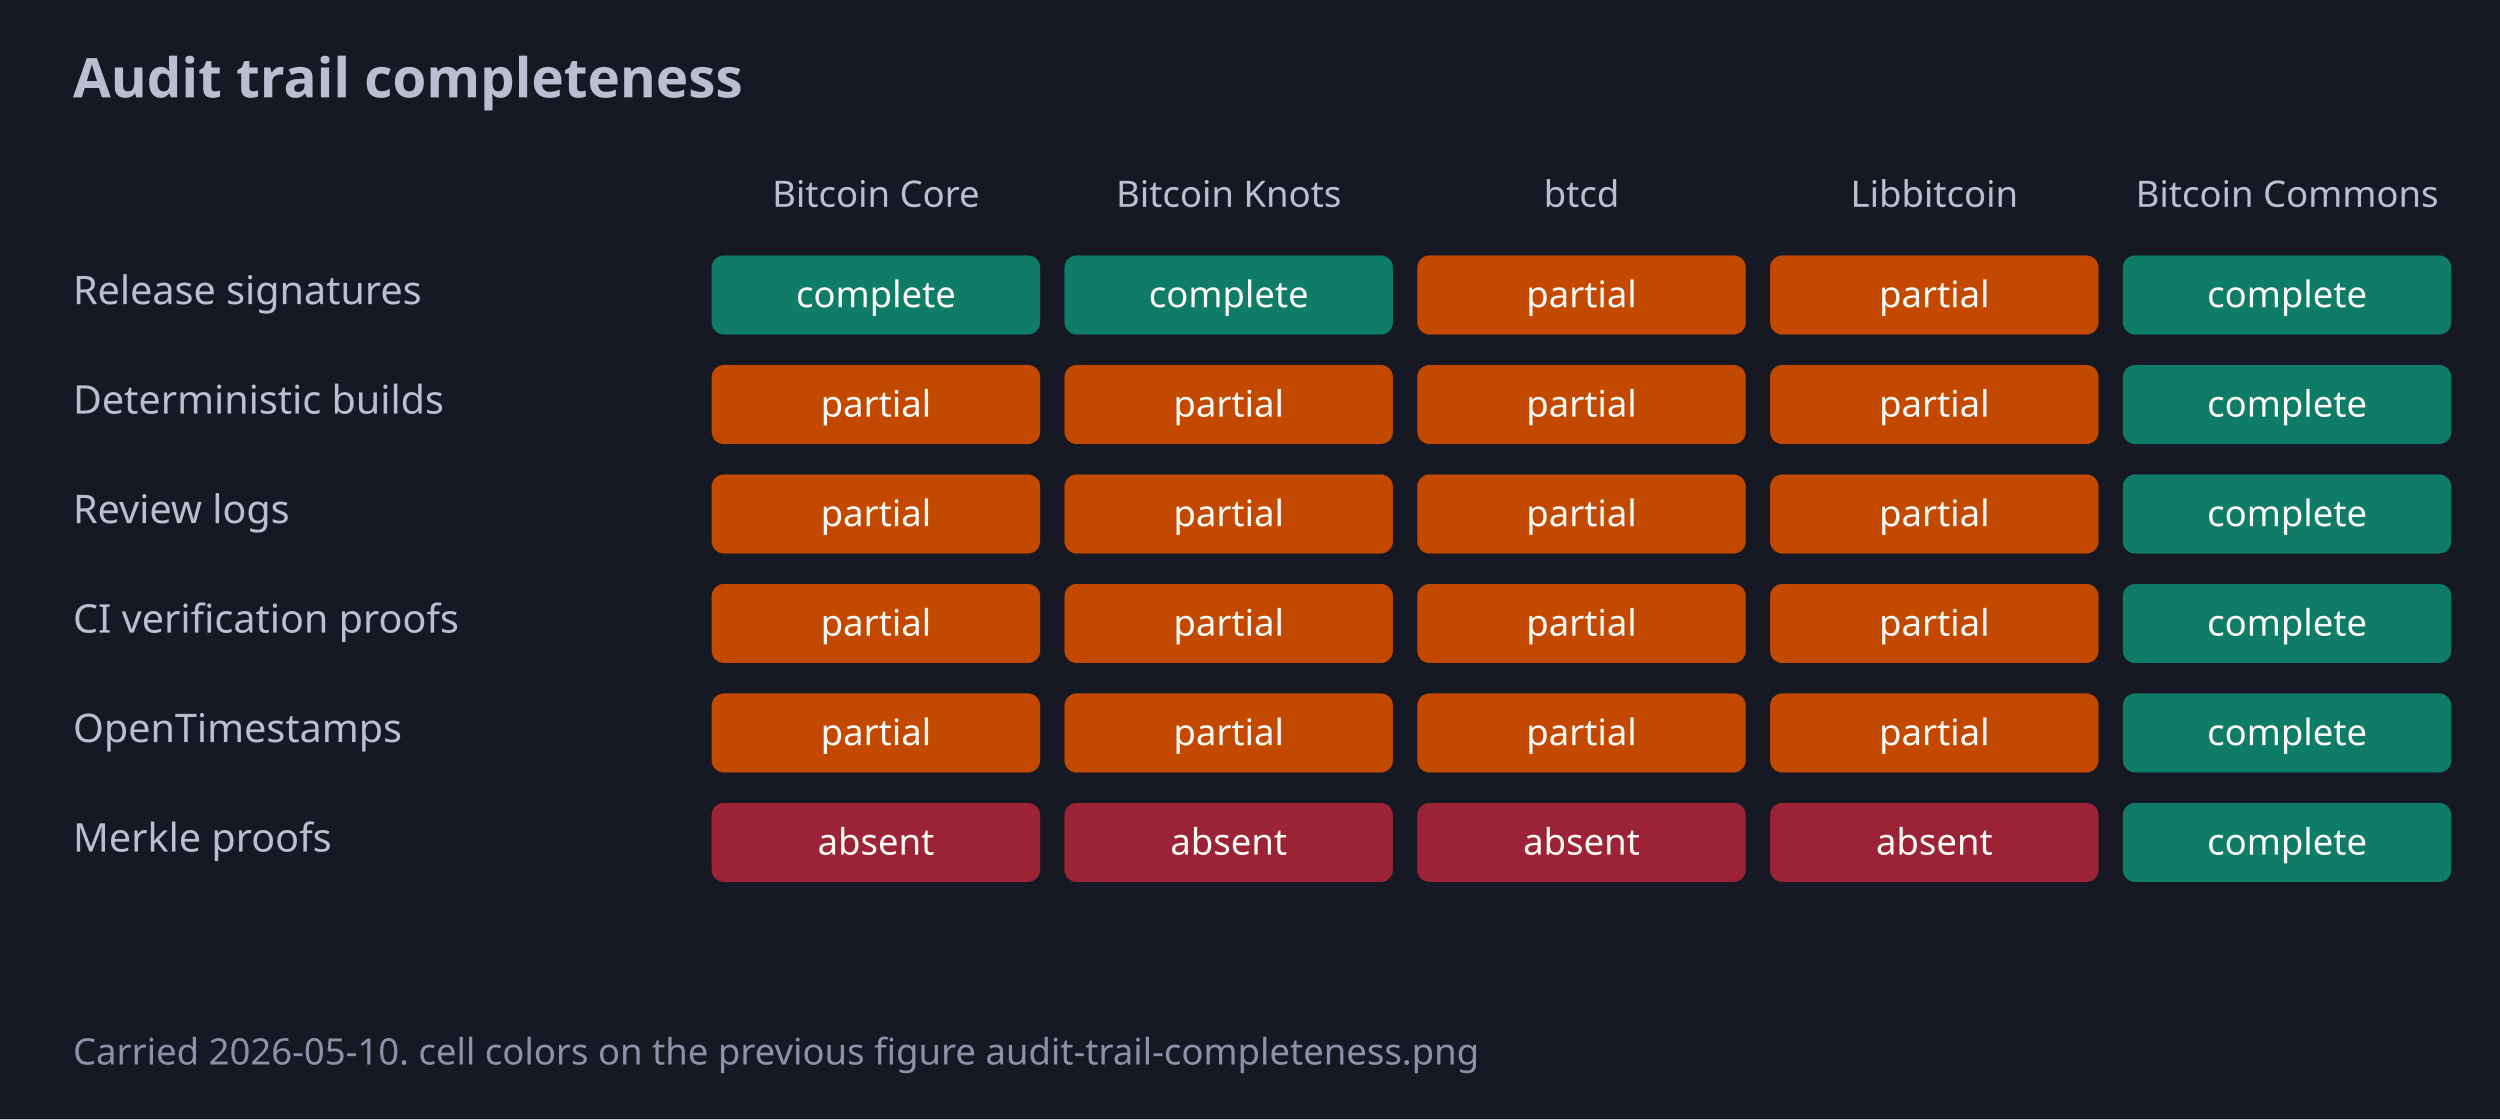
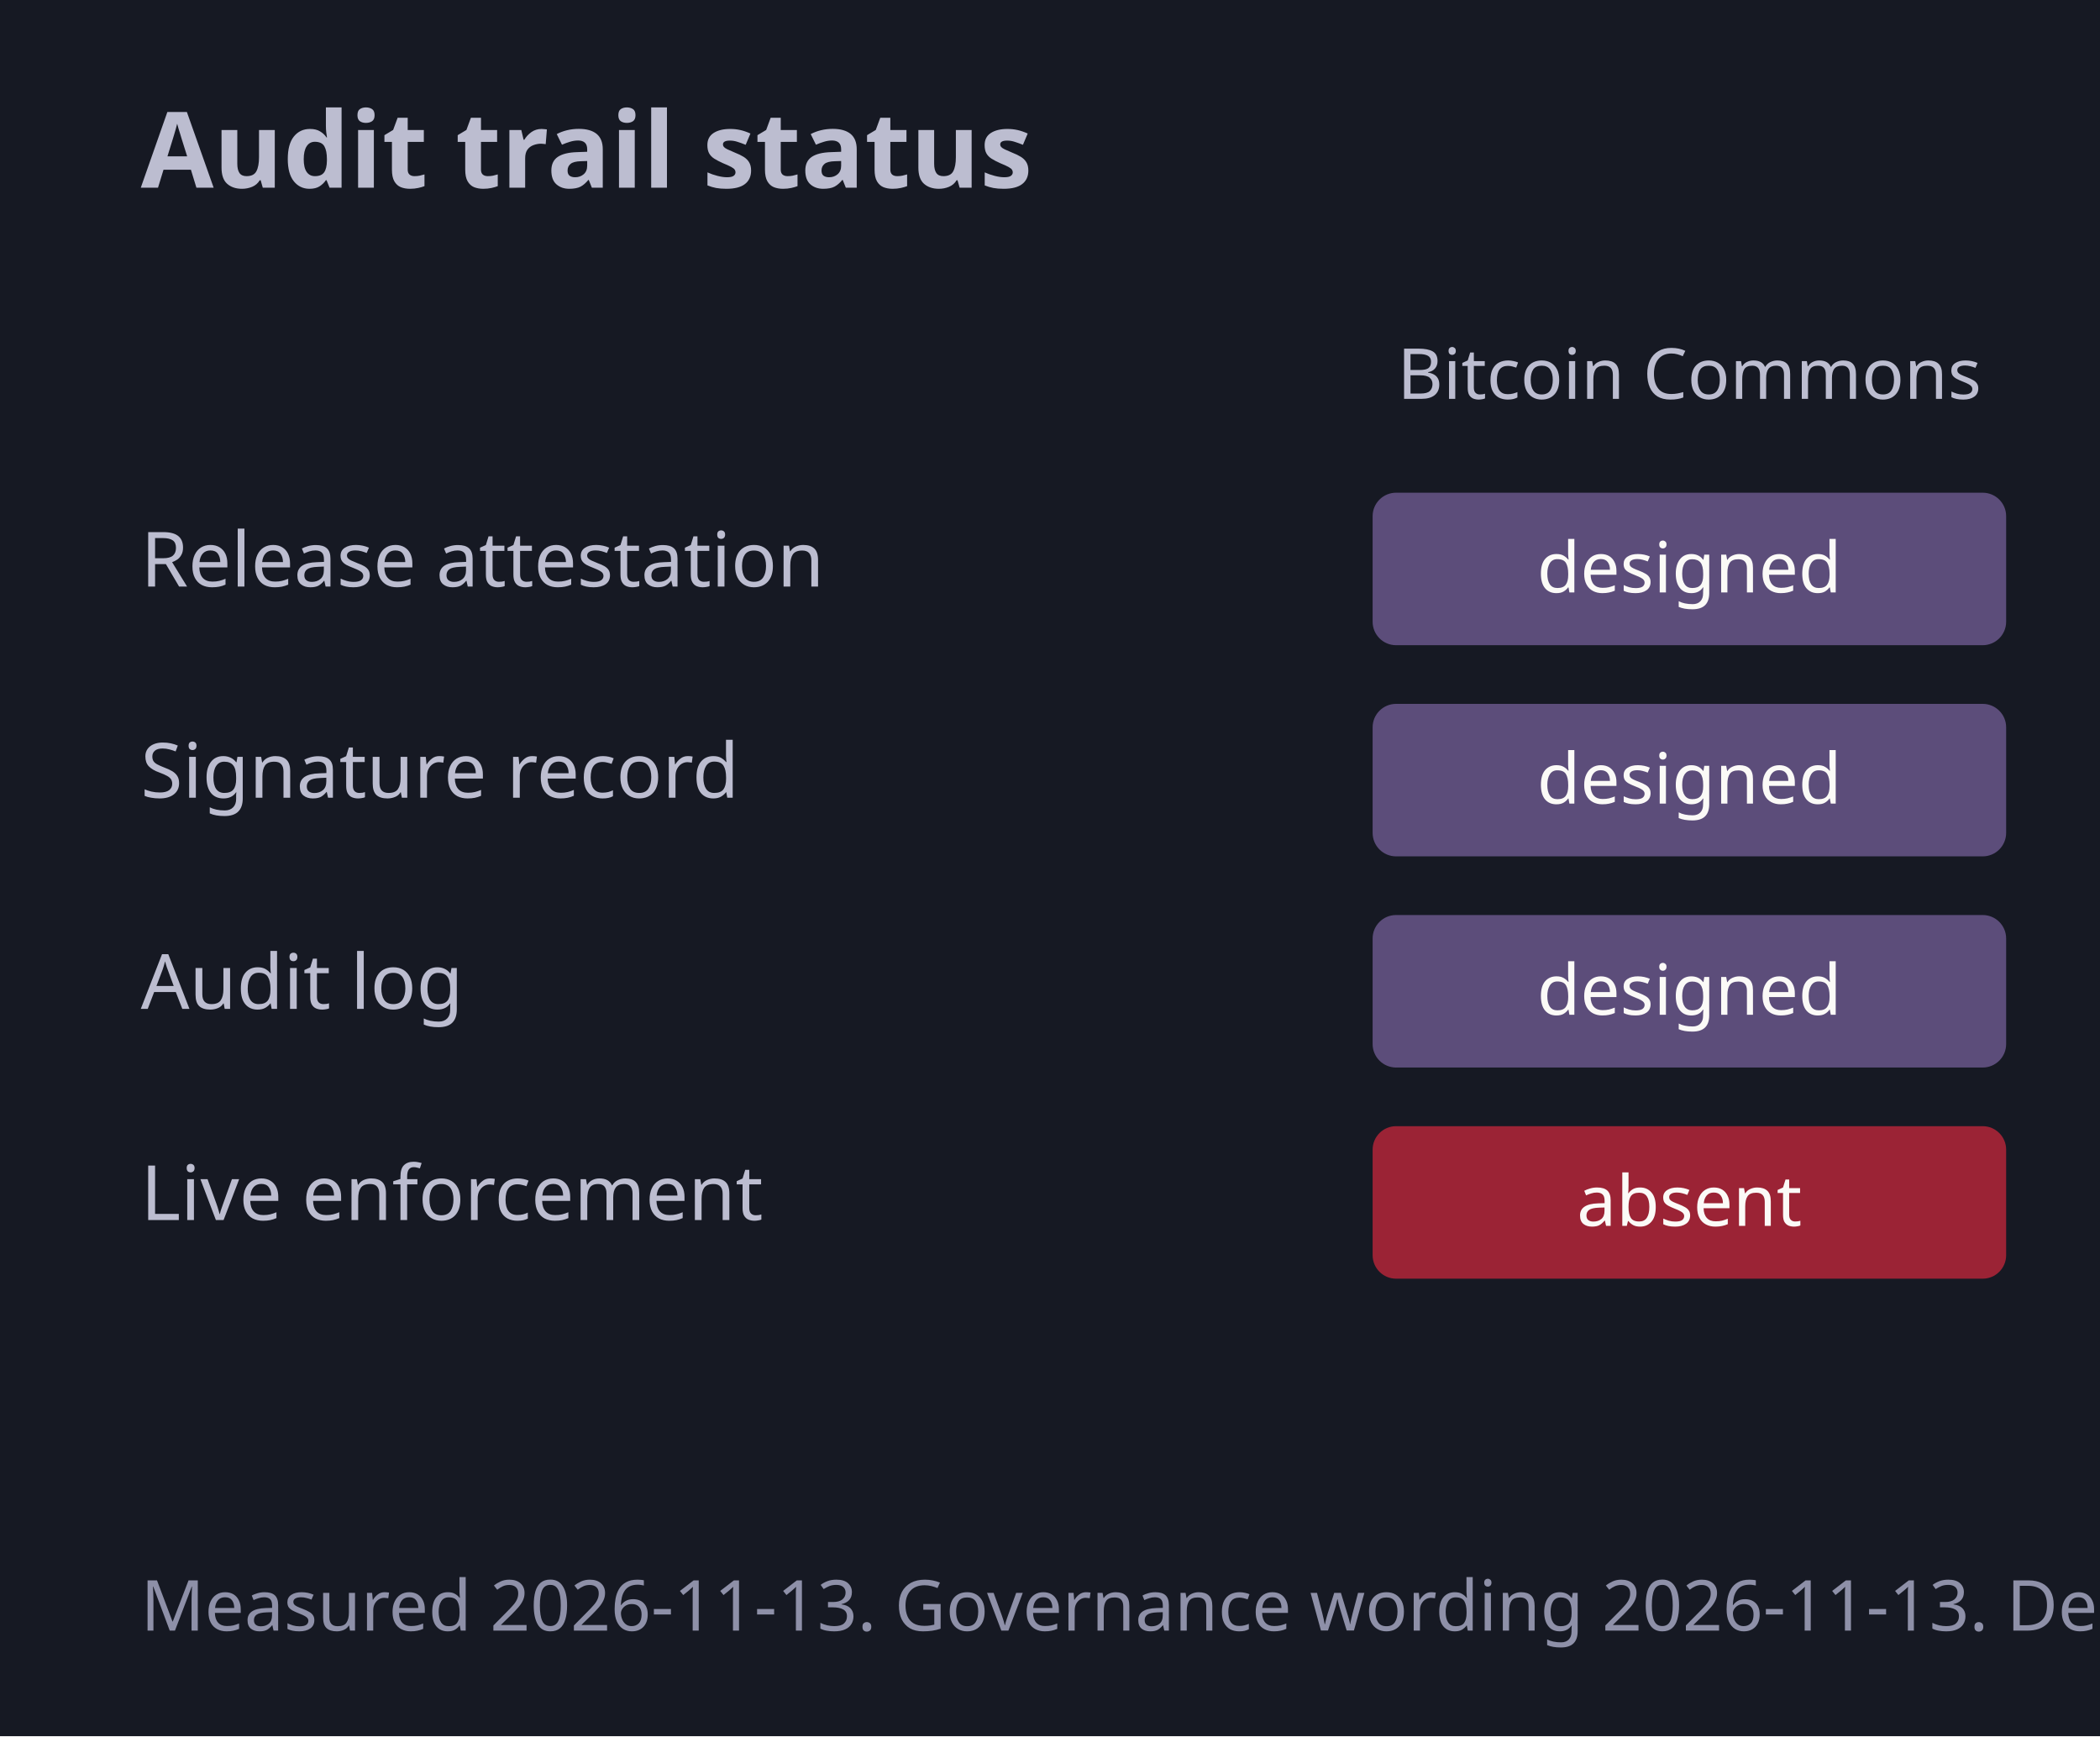
- <svg xmlns="http://www.w3.org/2000/svg" viewBox="0 0 822 368" role="img" width="822" height="368">
+ <svg xmlns="http://www.w3.org/2000/svg" viewBox="0 0 358 296" role="img" width="358" height="296">
  <rect width="100%" height="100%" fill="#161923" />
-   <text x="24" y="32" fill="#bcbdd0" font-family="system-ui,sans-serif" font-size="18" font-weight="650">Audit trail completeness</text>
-   <text x="288" y="68" fill="#bcbdd0" text-anchor="middle" font-family="system-ui,sans-serif" font-size="12">Bitcoin Core</text>
-   <text x="404" y="68" fill="#bcbdd0" text-anchor="middle" font-family="system-ui,sans-serif" font-size="12">Bitcoin Knots</text>
-   <text x="520" y="68" fill="#bcbdd0" text-anchor="middle" font-family="system-ui,sans-serif" font-size="12">btcd</text>
-   <text x="636" y="68" fill="#bcbdd0" text-anchor="middle" font-family="system-ui,sans-serif" font-size="12">Libbitcoin</text>
-   <text x="752" y="68" fill="#bcbdd0" text-anchor="middle" font-family="system-ui,sans-serif" font-size="12">Bitcoin Commons</text>
-   <text x="24" y="100" fill="#bcbdd0" font-family="system-ui,sans-serif" font-size="13">Release signatures</text>
-   <rect x="234" y="84" width="108" height="26" rx="4" fill="#0e7c66" />
-   <text x="288" y="101" fill="#fbfaf7" text-anchor="middle" font-family="system-ui,sans-serif" font-size="12">complete</text>
-   <rect x="350" y="84" width="108" height="26" rx="4" fill="#0e7c66" />
-   <text x="404" y="101" fill="#fbfaf7" text-anchor="middle" font-family="system-ui,sans-serif" font-size="12">complete</text>
-   <rect x="466" y="84" width="108" height="26" rx="4" fill="#c44900" />
-   <text x="520" y="101" fill="#fbfaf7" text-anchor="middle" font-family="system-ui,sans-serif" font-size="12">partial</text>
-   <rect x="582" y="84" width="108" height="26" rx="4" fill="#c44900" />
-   <text x="636" y="101" fill="#fbfaf7" text-anchor="middle" font-family="system-ui,sans-serif" font-size="12">partial</text>
-   <rect x="698" y="84" width="108" height="26" rx="4" fill="#0e7c66" />
-   <text x="752" y="101" fill="#fbfaf7" text-anchor="middle" font-family="system-ui,sans-serif" font-size="12">complete</text>
-   <text x="24" y="136" fill="#bcbdd0" font-family="system-ui,sans-serif" font-size="13">Deterministic builds</text>
-   <rect x="234" y="120" width="108" height="26" rx="4" fill="#c44900" />
-   <text x="288" y="137" fill="#fbfaf7" text-anchor="middle" font-family="system-ui,sans-serif" font-size="12">partial</text>
-   <rect x="350" y="120" width="108" height="26" rx="4" fill="#c44900" />
-   <text x="404" y="137" fill="#fbfaf7" text-anchor="middle" font-family="system-ui,sans-serif" font-size="12">partial</text>
-   <rect x="466" y="120" width="108" height="26" rx="4" fill="#c44900" />
-   <text x="520" y="137" fill="#fbfaf7" text-anchor="middle" font-family="system-ui,sans-serif" font-size="12">partial</text>
-   <rect x="582" y="120" width="108" height="26" rx="4" fill="#c44900" />
-   <text x="636" y="137" fill="#fbfaf7" text-anchor="middle" font-family="system-ui,sans-serif" font-size="12">partial</text>
-   <rect x="698" y="120" width="108" height="26" rx="4" fill="#0e7c66" />
-   <text x="752" y="137" fill="#fbfaf7" text-anchor="middle" font-family="system-ui,sans-serif" font-size="12">complete</text>
-   <text x="24" y="172" fill="#bcbdd0" font-family="system-ui,sans-serif" font-size="13">Review logs</text>
-   <rect x="234" y="156" width="108" height="26" rx="4" fill="#c44900" />
-   <text x="288" y="173" fill="#fbfaf7" text-anchor="middle" font-family="system-ui,sans-serif" font-size="12">partial</text>
-   <rect x="350" y="156" width="108" height="26" rx="4" fill="#c44900" />
-   <text x="404" y="173" fill="#fbfaf7" text-anchor="middle" font-family="system-ui,sans-serif" font-size="12">partial</text>
-   <rect x="466" y="156" width="108" height="26" rx="4" fill="#c44900" />
-   <text x="520" y="173" fill="#fbfaf7" text-anchor="middle" font-family="system-ui,sans-serif" font-size="12">partial</text>
-   <rect x="582" y="156" width="108" height="26" rx="4" fill="#c44900" />
-   <text x="636" y="173" fill="#fbfaf7" text-anchor="middle" font-family="system-ui,sans-serif" font-size="12">partial</text>
-   <rect x="698" y="156" width="108" height="26" rx="4" fill="#0e7c66" />
-   <text x="752" y="173" fill="#fbfaf7" text-anchor="middle" font-family="system-ui,sans-serif" font-size="12">complete</text>
-   <text x="24" y="208" fill="#bcbdd0" font-family="system-ui,sans-serif" font-size="13">CI verification proofs</text>
-   <rect x="234" y="192" width="108" height="26" rx="4" fill="#c44900" />
-   <text x="288" y="209" fill="#fbfaf7" text-anchor="middle" font-family="system-ui,sans-serif" font-size="12">partial</text>
-   <rect x="350" y="192" width="108" height="26" rx="4" fill="#c44900" />
-   <text x="404" y="209" fill="#fbfaf7" text-anchor="middle" font-family="system-ui,sans-serif" font-size="12">partial</text>
-   <rect x="466" y="192" width="108" height="26" rx="4" fill="#c44900" />
-   <text x="520" y="209" fill="#fbfaf7" text-anchor="middle" font-family="system-ui,sans-serif" font-size="12">partial</text>
-   <rect x="582" y="192" width="108" height="26" rx="4" fill="#c44900" />
-   <text x="636" y="209" fill="#fbfaf7" text-anchor="middle" font-family="system-ui,sans-serif" font-size="12">partial</text>
-   <rect x="698" y="192" width="108" height="26" rx="4" fill="#0e7c66" />
-   <text x="752" y="209" fill="#fbfaf7" text-anchor="middle" font-family="system-ui,sans-serif" font-size="12">complete</text>
-   <text x="24" y="244" fill="#bcbdd0" font-family="system-ui,sans-serif" font-size="13">OpenTimestamps</text>
-   <rect x="234" y="228" width="108" height="26" rx="4" fill="#c44900" />
-   <text x="288" y="245" fill="#fbfaf7" text-anchor="middle" font-family="system-ui,sans-serif" font-size="12">partial</text>
-   <rect x="350" y="228" width="108" height="26" rx="4" fill="#c44900" />
-   <text x="404" y="245" fill="#fbfaf7" text-anchor="middle" font-family="system-ui,sans-serif" font-size="12">partial</text>
-   <rect x="466" y="228" width="108" height="26" rx="4" fill="#c44900" />
-   <text x="520" y="245" fill="#fbfaf7" text-anchor="middle" font-family="system-ui,sans-serif" font-size="12">partial</text>
-   <rect x="582" y="228" width="108" height="26" rx="4" fill="#c44900" />
-   <text x="636" y="245" fill="#fbfaf7" text-anchor="middle" font-family="system-ui,sans-serif" font-size="12">partial</text>
-   <rect x="698" y="228" width="108" height="26" rx="4" fill="#0e7c66" />
-   <text x="752" y="245" fill="#fbfaf7" text-anchor="middle" font-family="system-ui,sans-serif" font-size="12">complete</text>
-   <text x="24" y="280" fill="#bcbdd0" font-family="system-ui,sans-serif" font-size="13">Merkle proofs</text>
-   <rect x="234" y="264" width="108" height="26" rx="4" fill="#9b2335" />
-   <text x="288" y="281" fill="#fbfaf7" text-anchor="middle" font-family="system-ui,sans-serif" font-size="12">absent</text>
-   <rect x="350" y="264" width="108" height="26" rx="4" fill="#9b2335" />
-   <text x="404" y="281" fill="#fbfaf7" text-anchor="middle" font-family="system-ui,sans-serif" font-size="12">absent</text>
-   <rect x="466" y="264" width="108" height="26" rx="4" fill="#9b2335" />
-   <text x="520" y="281" fill="#fbfaf7" text-anchor="middle" font-family="system-ui,sans-serif" font-size="12">absent</text>
-   <rect x="582" y="264" width="108" height="26" rx="4" fill="#9b2335" />
-   <text x="636" y="281" fill="#fbfaf7" text-anchor="middle" font-family="system-ui,sans-serif" font-size="12">absent</text>
-   <rect x="698" y="264" width="108" height="26" rx="4" fill="#0e7c66" />
-   <text x="752" y="281" fill="#fbfaf7" text-anchor="middle" font-family="system-ui,sans-serif" font-size="12">complete</text>
-   <text x="24" y="350" fill="#8e90a8" font-family="system-ui,sans-serif" font-size="12">Carried 2026-05-10. cell colors on the previous figure audit-trail-completeness.png</text>
+   <text x="24" y="32" fill="#bcbdd0" font-family="system-ui,sans-serif" font-size="18" font-weight="650">Audit trail status</text>
+   <text x="288" y="68" fill="#bcbdd0" text-anchor="middle" font-family="system-ui,sans-serif" font-size="12">Bitcoin Commons</text>
+   <text x="24" y="100" fill="#bcbdd0" font-family="system-ui,sans-serif" font-size="13">Release attestation</text>
+   <rect x="234" y="84" width="108" height="26" rx="4" fill="#5c4d7a" />
+   <text x="288" y="101" fill="#fbfaf7" text-anchor="middle" font-family="system-ui,sans-serif" font-size="12">designed</text>
+   <text x="24" y="136" fill="#bcbdd0" font-family="system-ui,sans-serif" font-size="13">Signature record</text>
+   <rect x="234" y="120" width="108" height="26" rx="4" fill="#5c4d7a" />
+   <text x="288" y="137" fill="#fbfaf7" text-anchor="middle" font-family="system-ui,sans-serif" font-size="12">designed</text>
+   <text x="24" y="172" fill="#bcbdd0" font-family="system-ui,sans-serif" font-size="13">Audit log</text>
+   <rect x="234" y="156" width="108" height="26" rx="4" fill="#5c4d7a" />
+   <text x="288" y="173" fill="#fbfaf7" text-anchor="middle" font-family="system-ui,sans-serif" font-size="12">designed</text>
+   <text x="24" y="208" fill="#bcbdd0" font-family="system-ui,sans-serif" font-size="13">Live enforcement</text>
+   <rect x="234" y="192" width="108" height="26" rx="4" fill="#9b2335" />
+   <text x="288" y="209" fill="#fbfaf7" text-anchor="middle" font-family="system-ui,sans-serif" font-size="12">absent</text>
+   <text x="24" y="278" fill="#8e90a8" font-family="system-ui,sans-serif" font-size="12">Measured 2026-11-13. Governance wording 2026-11-13. Designed means written, not running.</text>
</svg>
